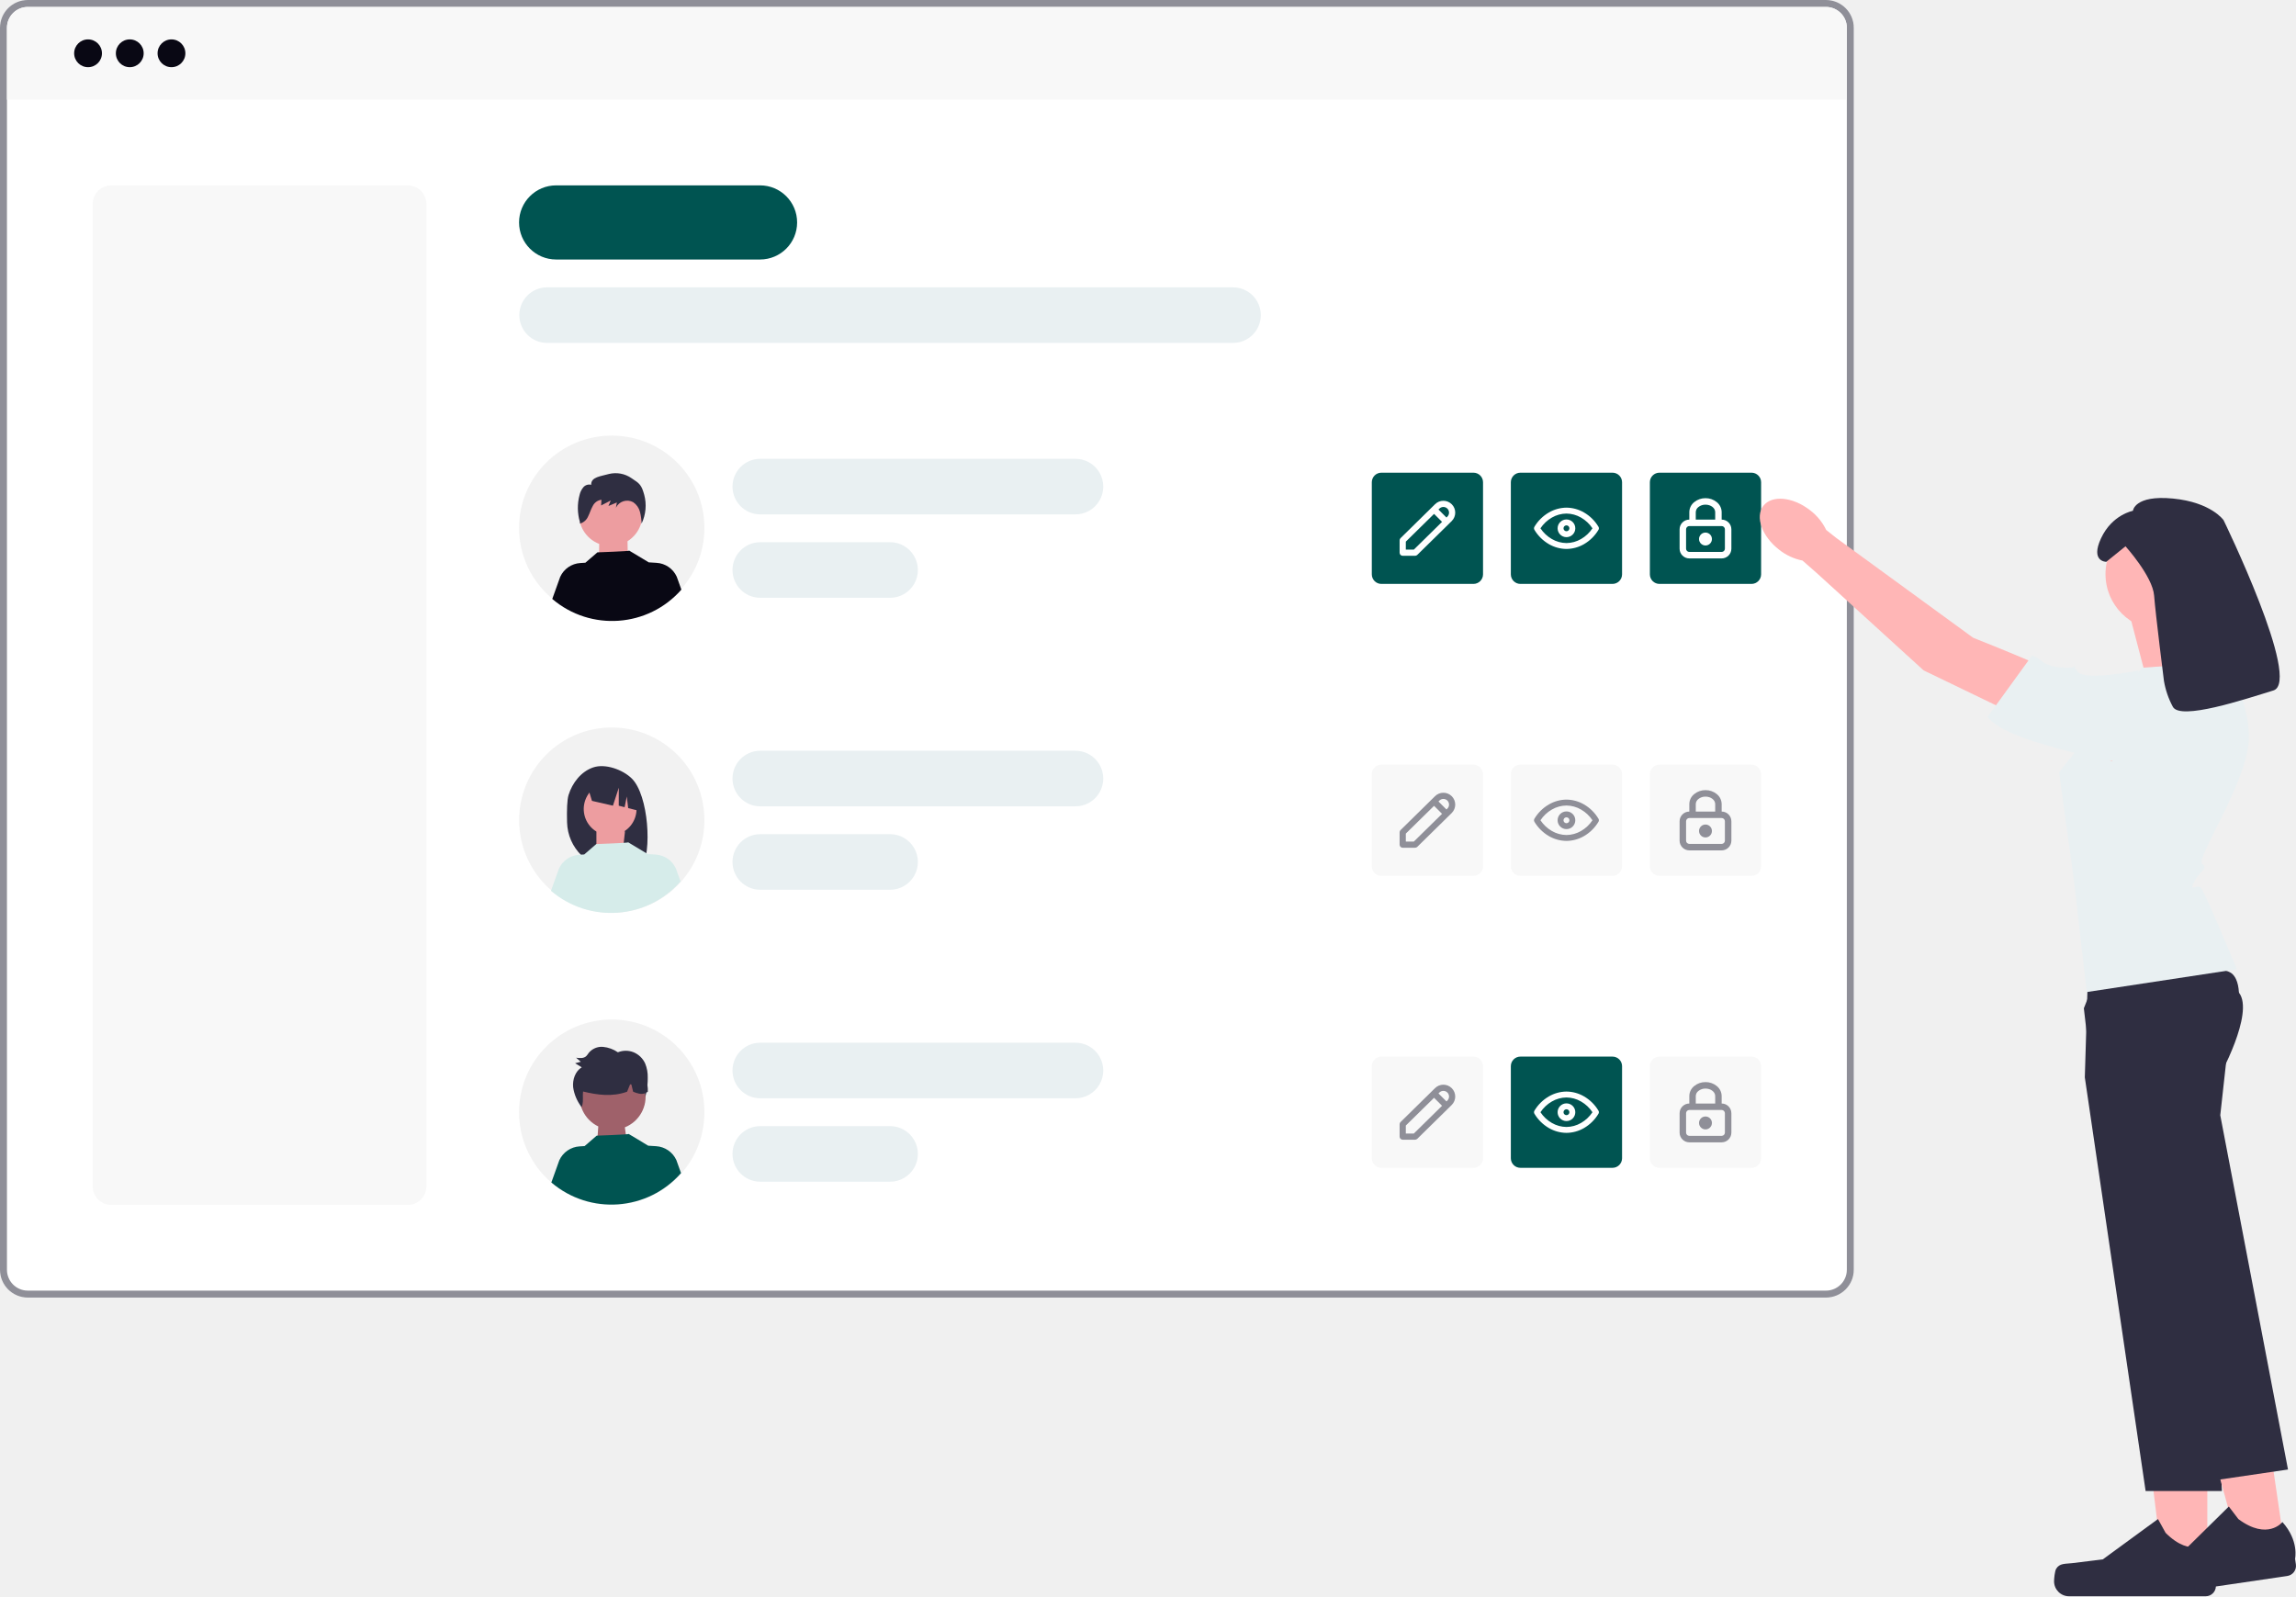
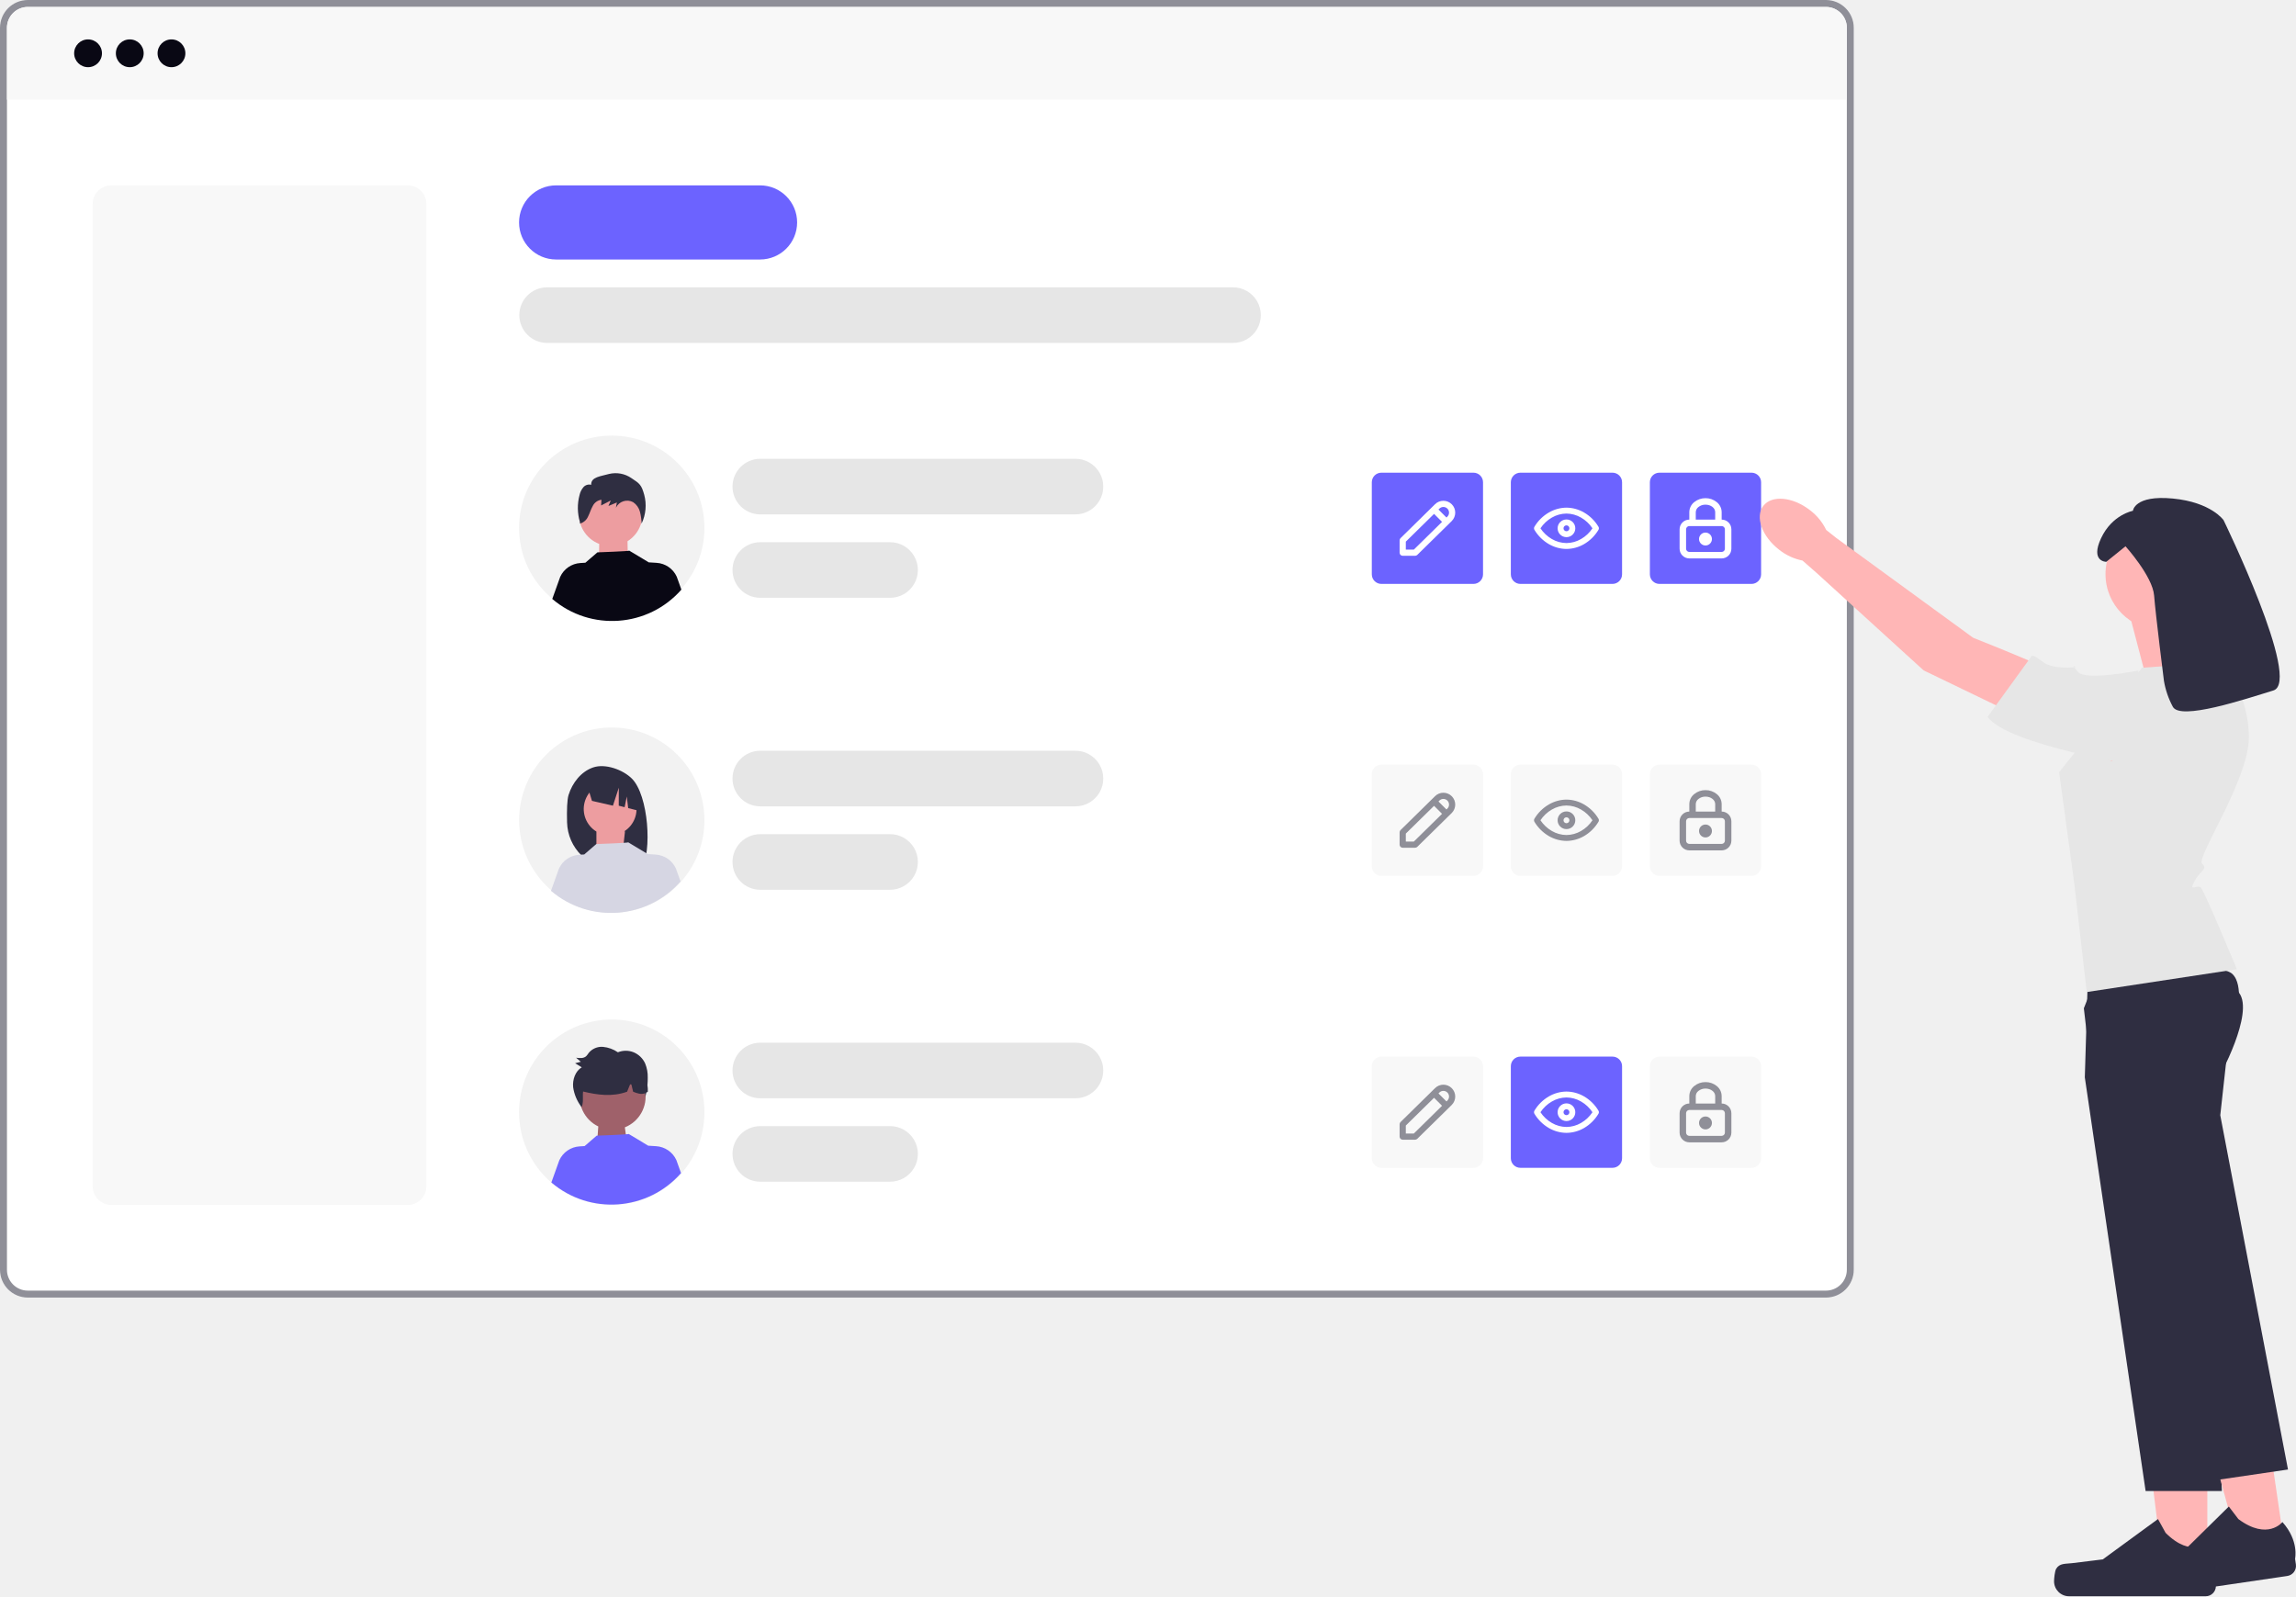
<svg xmlns="http://www.w3.org/2000/svg" width="960" height="667.466" viewBox="0 0 960 667.466" role="img" artist="Katerina Limpitsouni" source="https://undraw.co/">
  <g transform="translate(-451 -115)">
    <path d="M11.627,0H763.478A11.627,11.627,0,0,1,775.1,11.627v519.32a11.627,11.627,0,0,1-11.627,11.627H11.627A11.627,11.627,0,0,1,0,530.947V11.627A11.627,11.627,0,0,1,11.627,0Z" transform="translate(451 115)" fill="#fff" />
    <path d="M11.627,2.907a8.73,8.73,0,0,0-8.72,8.72v519.32a8.73,8.73,0,0,0,8.72,8.72H763.478a8.73,8.73,0,0,0,8.72-8.72V11.627a8.73,8.73,0,0,0-8.72-8.72H11.627m0-2.907H763.478A11.627,11.627,0,0,1,775.1,11.627v519.32a11.627,11.627,0,0,1-11.627,11.627H11.627A11.627,11.627,0,0,1,0,530.947V11.627A11.626,11.626,0,0,1,11.627,0Z" transform="translate(451 115)" fill="#8f8f98" />
    <path d="M8.72,0H760.571a8.72,8.72,0,0,1,8.72,8.72V38.755H0V8.72A8.72,8.72,0,0,1,8.72,0Z" transform="translate(453.907 117.907)" fill="#f8f8f8" opacity="0.998" />
    <path d="M5.813,0A5.813,5.813,0,1,1,0,5.813,5.813,5.813,0,0,1,5.813,0Z" transform="translate(482.004 131.471)" fill="#090814" />
    <path d="M5.813,0A5.813,5.813,0,1,1,0,5.813,5.813,5.813,0,0,1,5.813,0Z" transform="translate(499.444 131.471)" fill="#090814" />
    <path d="M5.813,0A5.813,5.813,0,1,1,0,5.813,5.813,5.813,0,0,1,5.813,0Z" transform="translate(516.884 131.471)" fill="#090814" />
    <path d="M7.751,0H131.768a7.751,7.751,0,0,1,7.751,7.751V418.557a7.751,7.751,0,0,1-7.751,7.751H7.751A7.751,7.751,0,0,1,0,418.557V7.751A7.751,7.751,0,0,1,7.751,0Z" transform="translate(489.755 192.51)" fill="#f8f8f8" />
-     <path d="M15.5,0h85.262a15.5,15.5,0,0,1,0,31H15.5a15.5,15.5,0,0,1,0-31Z" transform="translate(668.029 192.51)" fill="#005451" />
-     <path d="M11.627,0H298.415a11.627,11.627,0,1,1,0,23.253H11.627A11.627,11.627,0,0,1,11.627,0Z" transform="translate(668.029 235.141)" fill="#e9f0f2" />
+     <path d="M15.5,0h85.262a15.5,15.5,0,0,1,0,31H15.5a15.5,15.5,0,0,1,0-31Z" transform="translate(668.029 192.51)" fill="#6c63ff" />
+     <path d="M11.627,0H298.415a11.627,11.627,0,1,1,0,23.253H11.627A11.627,11.627,0,0,1,11.627,0Z" transform="translate(668.029 235.141)" fill="#e6e6e6" />
    <g transform="translate(668.029 419.229)">
      <path d="M290.629,106.763a38.742,38.742,0,1,1-11.3-27.432A38.658,38.658,0,0,1,290.629,106.763Z" transform="translate(-213.119 -67.968)" fill="#f2f2f2" />
      <path d="M272.015,121.263c1.6-5.1,5.242-9.783,10.278-11.509s12.41.9,16.2,4.676c6.925,6.9,8.615,30.612,3.857,38.106-.946-.05-4.212-.087-5.17-.123l-1.355-4.516v4.472q-2.289-.071-4.614-.1a20.08,20.08,0,0,1-19.824-19.584C271.26,127.717,271.384,123.274,272.015,121.263Z" transform="translate(-251.317 -93.085)" fill="#2f2e41" />
      <path d="M5.289,28.88V20.465a11.037,11.037,0,1,1,11.641-.1l.311.018-.946,8.5Z" transform="translate(27.052 23.016)" fill="#ed9da0" />
      <path d="M296.311,121.061l12.707-6.361h0a15.972,15.972,0,0,1,9.355,13.233l.317,3.794-5.321-1.354-.583-4.854-.9,4.475-2.456-.625.023-7.532-2.457,7.526-8.771-2.015Z" transform="translate(-267.747 -96.7)" fill="#2f2e41" />
-       <path d="M305.543,224.923a38.711,38.711,0,0,1-54.178,3.916l3.322-9.268a9.967,9.967,0,0,1,8.466-5.813l2.113-.13,5.039-4.346s13.576-.485,13.375-.717l8.224,4.946-.007-.034,3.233.2a9.963,9.963,0,0,1,8.466,5.813Z" transform="translate(-238.02 -160.57)" fill="#d6ecea" />
+       <path d="M305.543,224.923a38.711,38.711,0,0,1-54.178,3.916l3.322-9.268a9.967,9.967,0,0,1,8.466-5.813l2.113-.13,5.039-4.346s13.576-.485,13.375-.717l8.224,4.946-.007-.034,3.233.2a9.963,9.963,0,0,1,8.466,5.813Z" transform="translate(-238.02 -160.57)" fill="#d6d6e3" />
    </g>
    <g transform="translate(668.029 297.15)">
      <ellipse cx="38.755" cy="38.585" rx="38.755" ry="38.585" fill="#f2f2f2" />
      <path d="M8.466,25.653a13.274,13.274,0,1,1,11.827-1.125l.161,8.671-12.143.163Z" transform="translate(25.055 19.641)" fill="#ed9da0" />
      <path d="M855.094,486.224a38.571,38.571,0,0,1-53.984,3.9l3.31-9.235a9.931,9.931,0,0,1,8.435-5.792l2.105-.129,5.02-4.33s13.527-.483,13.326-.714l8.194,4.929-.007-.034,3.221.2a9.926,9.926,0,0,1,8.435,5.792Z" transform="translate(-787.222 -421.824)" fill="#090814" />
      <path d="M861.838,381.742c-1.122-4.014-1.813-4.622-5.309-6.89a11.655,11.655,0,0,0-9.421-1.75c-3.157.943-7.626,1.181-7.42,4.528a3.239,3.239,0,0,0-3.269,1.009,7.494,7.494,0,0,0-1.6,3.249,20.642,20.642,0,0,0,.194,11.431l-.063.533a5.176,5.176,0,0,0,3.435-2.983c.727-1.407,1.144-2.97,1.932-4.343a4.711,4.711,0,0,1,3.654-2.641l-.137,2.384,4.025-2.074-.958,2.29,3.514-1.469-.393,2.2a5.23,5.23,0,0,1,7.2-2.328,6.953,6.953,0,0,1,2.842,4,20.987,20.987,0,0,1,.679,4.989,17.446,17.446,0,0,0,1.1-12.135Z" transform="translate(-809.524 -357.062)" fill="#2f2e41" />
    </g>
    <g transform="translate(668.029 541.307)">
      <circle cx="38.755" cy="38.755" r="38.755" transform="translate(0 0)" fill="#f2f2f2" />
      <path d="M7.211,34.8l.611-8.531a13.806,13.806,0,1,1,11.109.376L20.072,34.8Z" transform="translate(25.304 18.438)" fill="#9f616a" />
-       <path d="M305.586,484.936a38.742,38.742,0,0,1-54.221,3.919l3.324-9.275a9.974,9.974,0,0,1,8.472-5.818l2.115-.13,5.043-4.349s13.587-.485,13.385-.718l8.23,4.95-.007-.034,3.235.2a9.97,9.97,0,0,1,8.473,5.818Z" transform="translate(-237.862 -420.716)" fill="#005451" />
+       <path d="M305.586,484.936a38.742,38.742,0,0,1-54.221,3.919l3.324-9.275a9.974,9.974,0,0,1,8.472-5.818l2.115-.13,5.043-4.349s13.587-.485,13.385-.718l8.23,4.95-.007-.034,3.235.2a9.97,9.97,0,0,1,8.473,5.818Z" transform="translate(-237.862 -420.716)" fill="#6c63ff" />
      <path d="M309,367.2a30.541,30.541,0,0,0,.133-3.1,14.6,14.6,0,0,0-1.1-5.977,9.184,9.184,0,0,0-4.805-4.642,8.768,8.768,0,0,0-6.574.006,13.241,13.241,0,0,0-6.244-2.273,6.983,6.983,0,0,0-5.953,2.526,9.722,9.722,0,0,1-1.04,1.351c-1.1,1.022-2.779.874-4.245.665l1.973,1.691-2.388.623,2.786,1.691c-2.7,1.619-3.922,5.151-3.6,8.36a17.681,17.681,0,0,0,3.526,8.284c.7-1.476.549-3.242.537-4.9a11.1,11.1,0,0,1,.1-1.612c5.925,1.42,12.116,2.332,18.394.076l1.26-3.085.53.054.73,3.032c1.655.676,3.313,1.267,4.972.646.081.468.129.946.167,1.406.142-.55.267-1.1.377-1.659a4.914,4.914,0,0,0,.628-.4A13.5,13.5,0,0,0,309,367.2Z" transform="translate(-255.327 -339.786)" fill="#2f2e41" />
    </g>
-     <path d="M11.627,0H143.394a11.627,11.627,0,1,1,0,23.253H11.627A11.627,11.627,0,0,1,11.627,0Z" transform="translate(757.166 306.838)" fill="#e9f0f2" />
-     <path d="M11.627,0H65.884a11.627,11.627,0,1,1,0,23.253H11.627A11.627,11.627,0,0,1,11.627,0Z" transform="translate(757.166 341.718)" fill="#e9f0f2" />
-     <path d="M11.627,0H143.394a11.627,11.627,0,1,1,0,23.253H11.627A11.627,11.627,0,0,1,11.627,0Z" transform="translate(757.166 428.917)" fill="#e9f0f2" />
-     <path d="M11.627,0H65.884a11.627,11.627,0,1,1,0,23.253H11.627A11.627,11.627,0,0,1,11.627,0Z" transform="translate(757.166 463.797)" fill="#e9f0f2" />
-     <path d="M11.627,0H143.394a11.627,11.627,0,1,1,0,23.253H11.627A11.627,11.627,0,0,1,11.627,0Z" transform="translate(757.166 550.996)" fill="#e9f0f2" />
-     <path d="M11.627,0H65.884a11.627,11.627,0,1,1,0,23.253H11.627A11.627,11.627,0,0,1,11.627,0Z" transform="translate(757.166 585.876)" fill="#e9f0f2" />
+     <path d="M11.627,0H143.394a11.627,11.627,0,1,1,0,23.253H11.627A11.627,11.627,0,0,1,11.627,0Z" transform="translate(757.166 306.838)" fill="#e6e6e6" />
+     <path d="M11.627,0H65.884a11.627,11.627,0,1,1,0,23.253H11.627A11.627,11.627,0,0,1,11.627,0Z" transform="translate(757.166 341.718)" fill="#e6e6e6" />
+     <path d="M11.627,0H143.394a11.627,11.627,0,1,1,0,23.253H11.627A11.627,11.627,0,0,1,11.627,0Z" transform="translate(757.166 428.917)" fill="#e6e6e6" />
+     <path d="M11.627,0H65.884a11.627,11.627,0,1,1,0,23.253H11.627A11.627,11.627,0,0,1,11.627,0Z" transform="translate(757.166 463.797)" fill="#e6e6e6" />
+     <path d="M11.627,0H143.394a11.627,11.627,0,1,1,0,23.253H11.627A11.627,11.627,0,0,1,11.627,0Z" transform="translate(757.166 550.996)" fill="#e6e6e6" />
+     <path d="M11.627,0H65.884a11.627,11.627,0,1,1,0,23.253H11.627A11.627,11.627,0,0,1,11.627,0Z" transform="translate(757.166 585.876)" fill="#e6e6e6" />
    <g transform="translate(1024.577 312.652)">
-       <rect width="46.506" height="46.506" rx="4" transform="translate(0 0)" fill="#005451" />
+       <rect width="46.506" height="46.506" rx="4" transform="translate(0 0)" fill="#6c63ff" />
      <path d="M1.294,23A1.286,1.286,0,0,1,0,21.718V16.543a1.313,1.313,0,0,1,.388-.927L14.8,1.446a4.954,4.954,0,0,1,7,7.014.008.008,0,0,0-.008.008L20.61,9.629a.986.986,0,0,1-.1.117,1.178,1.178,0,0,1-.138.121L7.374,22.636A1.294,1.294,0,0,1,6.466,23Zm1.3-5.922v3.337H5.944l11.8-11.6L14.405,5.473ZM19.592,7l.384-.379a2.365,2.365,0,0,0-3.347-3.343s-.008,0-.008.012l-.373.367Z" transform="translate(11.627 11.751)" fill="#fff" />
    </g>
    <g transform="translate(1082.71 312.652)">
-       <rect width="46.506" height="46.506" rx="4" transform="translate(0 0)" fill="#005451" />
+       <rect width="46.506" height="46.506" rx="4" transform="translate(0 0)" fill="#6c63ff" />
      <path d="M6.233,15.263A16.968,16.968,0,0,1,.17,9.269,1.268,1.268,0,0,1,.17,8,16.915,16.915,0,0,1,6.233,2.015,14.872,14.872,0,0,1,13.566,0,14.865,14.865,0,0,1,20.9,2.015,16.854,16.854,0,0,1,26.955,8a1.232,1.232,0,0,1,0,1.269A16.907,16.907,0,0,1,20.9,15.263a14.855,14.855,0,0,1-7.331,2.007A14.862,14.862,0,0,1,6.233,15.263ZM7.455,4.16A14.257,14.257,0,0,0,2.692,8.639a14.276,14.276,0,0,0,4.763,4.479,12.382,12.382,0,0,0,6.111,1.688,12.375,12.375,0,0,0,6.109-1.688A14.318,14.318,0,0,0,24.44,8.639,14.3,14.3,0,0,0,19.675,4.16a12.378,12.378,0,0,0-6.109-1.69A12.385,12.385,0,0,0,7.455,4.16ZM9.866,8.639a3.7,3.7,0,1,1,3.7,3.7A3.706,3.706,0,0,1,9.866,8.639Zm2.464,0A1.235,1.235,0,1,0,13.566,7.4,1.238,1.238,0,0,0,12.33,8.639Z" transform="translate(9.688 14.618)" fill="#fff" />
    </g>
    <g transform="translate(1140.843 312.652)">
-       <rect width="46.506" height="46.506" rx="4" transform="translate(0 0)" fill="#005451" />
+       <rect width="46.506" height="46.506" rx="4" transform="translate(0 0)" fill="#6c63ff" />
      <path d="M4.064,25.191A4.071,4.071,0,0,1,0,21.129v-8.11A4.068,4.068,0,0,1,4.064,8.96V5.832a5.407,5.407,0,0,1,2.074-4.2A7.322,7.322,0,0,1,10.828,0a7.324,7.324,0,0,1,4.683,1.628,5.407,5.407,0,0,1,2.074,4.2V8.96a4.068,4.068,0,0,1,4.064,4.06v8.11a4.071,4.071,0,0,1-4.064,4.062ZM2.707,13.019v8.11a1.353,1.353,0,0,0,1.357,1.351H17.585a1.352,1.352,0,0,0,1.353-1.351v-8.11a1.351,1.351,0,0,0-1.353-1.355H4.064A1.352,1.352,0,0,0,2.707,13.019ZM14.882,8.96V5.832c0-1.726-1.818-3.122-4.054-3.122a4.643,4.643,0,0,0-2.966,1,2.78,2.78,0,0,0-1.1,2.122V8.96ZM8.12,17.073a2.7,2.7,0,1,1,2.708,2.71A2.705,2.705,0,0,1,8.12,17.073Z" transform="translate(12.429 10.658)" fill="#fff" />
    </g>
    <g transform="translate(1186.545 318.465)">
      <path d="M157.92,57.326l8.036,30.636,30.636-6.027s-12.054-22.1-9.04-32.143L157.92,57.326Z" transform="translate(-2.879 -3.169)" fill="#ffb6b6" />
      <g transform="translate(123.294 381.781)">
        <path d="M191.7,468.171l-18.449,0-8.776-71.16,27.229,0Z" transform="translate(-127.615 -397.009)" fill="#ffb6b6" />
        <path d="M160.935,469.549h0c-.574.967-.877,4.09-.877,5.215h0a6.262,6.262,0,0,0,6.262,6.262h57.134a4.272,4.272,0,0,0,4.272-4.272v-2.379s2.826-7.149-2.993-15.961c0,0-7.232,6.9-18.039-3.907l-3.187-5.773-23.068,16.871-12.786,1.574c-2.8.344-5.278-.053-6.716,2.37Z" transform="translate(-160.057 -398.805)" fill="#2f2e41" />
      </g>
      <path d="M149.044,255.9l25.422,172.992h31.895l-4.241-98.748-2.232-51.922,6.473-24.715a110.382,110.382,0,0,0,5.438-12.153c2.8-7.515,5.016-16.524,1.73-20.8-1.209-1.575-4.353-2.741-8.625-3.609a89.267,89.267,0,0,0-8.929-1.271c-18.862-1.866-45.691-.7-45.691-.7l-.682,22.507-.378,12.568-.18,5.847Z" transform="translate(-12.89 -8.893)" fill="#2f2e41" />
      <g transform="translate(157.005 374.079)">
        <path d="M168.1,459.434l-18.253,2.682-19.034-69.127,26.939-3.959Z" transform="translate(-105.225 -389.03)" fill="#ffb6b6" />
        <path d="M126.347,470.1h0c-.428,1.041-.273,4.174-.11,5.287h0a6.262,6.262,0,0,0,7.106,5.284l56.526-8.311a4.272,4.272,0,0,0,3.6-4.848l-.346-2.353s1.756-7.484-5.282-15.356c0,0-6.152,7.878-18.415-1.242l-3.993-5.248L145.069,463.36l-12.421,3.417c-2.718.747-5.229.715-6.3,3.322Z" transform="translate(-126.07 -390.915)" fill="#2f2e41" />
      </g>
      <path d="M129.534,226.892l3.487,30.028L152.036,320.2l31.3,104.178,31.552-4.637L186.573,271.615l2.8-25.4s.913-2.525,1.96-6.221c2.078-7.312,4.683-19.221,1.817-25.295a7.1,7.1,0,0,0-1.474-2.122c-1.128-1.093-3.419-1.758-6.49-2.11-12.834-1.45-39.264,2.7-51.025,4.735l-4.63,11.69Z" transform="translate(6.219 -8.739)" fill="#2f2e41" />
-       <path d="M181.127,79.879l-34.654,43.694,6.221,45.555,5.331,46.353,62.779-9.542s-13.56-32.645-15.067-34.152-5.291,2.215-2.646-2.659,5.659-4.874,3.148-7.385,19.587-35.156,19.587-52.734-10.547-31.641-10.547-31.641Z" transform="translate(-21.065 -4.127)" fill="#e9f0f2" />
+       <path d="M181.127,79.879l-34.654,43.694,6.221,45.555,5.331,46.353,62.779-9.542s-13.56-32.645-15.067-34.152-5.291,2.215-2.646-2.659,5.659-4.874,3.148-7.385,19.587-35.156,19.587-52.734-10.547-31.641-10.547-31.641Z" transform="translate(-21.065 -4.127)" fill="#e6e6e6" />
      <ellipse cx="23.345" cy="23.345" rx="23.345" ry="23.345" transform="translate(144.803 13.253)" fill="#ffb6b6" />
      <path d="M161.013,82.871s-3.493-27.64-4.112-35.678S144.937,26.6,144.937,26.6L136.9,33.1s-6.8,0-2.164-9.893,13.294-11.439,13.294-11.439.618-6.682,16.694-5.136,21.217,9.042,21.217,9.042S218.824,83.18,206.767,86.89s-38.953,12.675-42.045,6.8a35.15,35.15,0,0,1-3.71-10.82Z" transform="translate(8.227 -1.639)" fill="#2f2e41" />
      <path d="M111.894,1.665c4.456,3.7,3.354,12.377-2.462,19.38a22.783,22.783,0,0,1-8.546,6.536l-3.4,3.985L53.684,87.41S29.629,142.8,22.441,148.821s-15.729,2.99-15.729,2.99L0,143.647l40.755-77.4,42.014-43,5.67-6.011a22.78,22.78,0,0,1,4.857-9.6c5.816-7,14.142-9.679,18.6-5.978Z" transform="matrix(-0.035, -0.999, 0.999, -0.035, 4.001, 119.885)" fill="#ffb6b6" />
-       <path d="M0,63.856S10.724,8.2,22.928,0L47.246,18.962s2.128.091-1.833,4.565-2.947,14.081-2.947,14.081,1.782-2.306-2.1.9S40.1,63.719,40.1,63.719L0,63.856Z" transform="matrix(-0.035, -0.999, 0.999, -0.035, 96.284, 119.207)" fill="#e9f0f2" />
+       <path d="M0,63.856S10.724,8.2,22.928,0L47.246,18.962s2.128.091-1.833,4.565-2.947,14.081-2.947,14.081,1.782-2.306-2.1.9S40.1,63.719,40.1,63.719L0,63.856Z" transform="matrix(-0.035, -0.999, 0.999, -0.035, 96.284, 119.207)" fill="#e6e6e6" />
    </g>
    <g transform="translate(1024.577 434.731)">
      <rect width="46.506" height="46.506" rx="4" transform="translate(0 0)" fill="#f8f8f8" />
      <path d="M1.294,23A1.286,1.286,0,0,1,0,21.718V16.543a1.313,1.313,0,0,1,.388-.927L14.8,1.446a4.954,4.954,0,0,1,7,7.014.008.008,0,0,0-.008.008L20.61,9.629a.986.986,0,0,1-.1.117,1.178,1.178,0,0,1-.138.121L7.374,22.636A1.294,1.294,0,0,1,6.466,23Zm1.3-5.922v3.337H5.944l11.8-11.6L14.405,5.473ZM19.592,7l.384-.379a2.365,2.365,0,0,0-3.347-3.343s-.008,0-.008.012l-.373.367Z" transform="translate(11.627 11.751)" fill="#8f8f98" />
    </g>
    <g transform="translate(1082.71 434.731)">
      <rect width="46.506" height="46.506" rx="4" transform="translate(0 0)" fill="#f8f8f8" />
      <path d="M6.233,15.263A16.968,16.968,0,0,1,.17,9.269,1.268,1.268,0,0,1,.17,8,16.915,16.915,0,0,1,6.233,2.015,14.872,14.872,0,0,1,13.566,0,14.865,14.865,0,0,1,20.9,2.015,16.854,16.854,0,0,1,26.955,8a1.232,1.232,0,0,1,0,1.269A16.907,16.907,0,0,1,20.9,15.263a14.855,14.855,0,0,1-7.331,2.007A14.862,14.862,0,0,1,6.233,15.263ZM7.455,4.16A14.257,14.257,0,0,0,2.692,8.639a14.276,14.276,0,0,0,4.763,4.479,12.382,12.382,0,0,0,6.111,1.688,12.375,12.375,0,0,0,6.109-1.688A14.318,14.318,0,0,0,24.44,8.639,14.3,14.3,0,0,0,19.675,4.16a12.378,12.378,0,0,0-6.109-1.69A12.385,12.385,0,0,0,7.455,4.16ZM9.866,8.639a3.7,3.7,0,1,1,3.7,3.7A3.706,3.706,0,0,1,9.866,8.639Zm2.464,0A1.235,1.235,0,1,0,13.566,7.4,1.238,1.238,0,0,0,12.33,8.639Z" transform="translate(9.688 14.618)" fill="#8f8f98" />
    </g>
    <g transform="translate(1140.843 434.731)">
      <rect width="46.506" height="46.506" rx="4" transform="translate(0)" fill="#f8f8f8" />
      <path d="M4.064,25.191A4.071,4.071,0,0,1,0,21.129v-8.11A4.068,4.068,0,0,1,4.064,8.96V5.832a5.407,5.407,0,0,1,2.074-4.2A7.322,7.322,0,0,1,10.828,0a7.324,7.324,0,0,1,4.683,1.628,5.407,5.407,0,0,1,2.074,4.2V8.96a4.068,4.068,0,0,1,4.064,4.06v8.11a4.071,4.071,0,0,1-4.064,4.062ZM2.707,13.019v8.11a1.353,1.353,0,0,0,1.357,1.351H17.585a1.352,1.352,0,0,0,1.353-1.351v-8.11a1.351,1.351,0,0,0-1.353-1.355H4.064A1.352,1.352,0,0,0,2.707,13.019ZM14.882,8.96V5.832c0-1.726-1.818-3.122-4.054-3.122a4.643,4.643,0,0,0-2.966,1,2.78,2.78,0,0,0-1.1,2.122V8.96ZM8.12,17.073a2.7,2.7,0,1,1,2.708,2.71A2.705,2.705,0,0,1,8.12,17.073Z" transform="translate(12.429 10.658)" fill="#8f8f98" />
    </g>
    <g transform="translate(1024.577 556.81)">
      <rect width="46.506" height="46.506" rx="4" transform="translate(0 0)" fill="#f8f8f8" />
      <path d="M1.294,23A1.286,1.286,0,0,1,0,21.718V16.543a1.313,1.313,0,0,1,.388-.927L14.8,1.446a4.954,4.954,0,0,1,7,7.014.008.008,0,0,0-.008.008L20.61,9.629a.986.986,0,0,1-.1.117,1.178,1.178,0,0,1-.138.121L7.374,22.636A1.294,1.294,0,0,1,6.466,23Zm1.3-5.922v3.337H5.944l11.8-11.6L14.405,5.473ZM19.592,7l.384-.379a2.365,2.365,0,0,0-3.347-3.343s-.008,0-.008.012l-.373.367Z" transform="translate(11.627 11.751)" fill="#8f8f98" />
    </g>
    <g transform="translate(1082.71 556.81)">
-       <rect width="46.506" height="46.506" rx="4" transform="translate(0 0)" fill="#005451" />
+       <rect width="46.506" height="46.506" rx="4" transform="translate(0 0)" fill="#6c63ff" />
      <path d="M6.233,15.263A16.968,16.968,0,0,1,.17,9.269,1.268,1.268,0,0,1,.17,8,16.915,16.915,0,0,1,6.233,2.015,14.872,14.872,0,0,1,13.566,0,14.865,14.865,0,0,1,20.9,2.015,16.854,16.854,0,0,1,26.955,8a1.232,1.232,0,0,1,0,1.269A16.907,16.907,0,0,1,20.9,15.263a14.855,14.855,0,0,1-7.331,2.007A14.862,14.862,0,0,1,6.233,15.263ZM7.455,4.16A14.257,14.257,0,0,0,2.692,8.639a14.276,14.276,0,0,0,4.763,4.479,12.382,12.382,0,0,0,6.111,1.688,12.375,12.375,0,0,0,6.109-1.688A14.318,14.318,0,0,0,24.44,8.639,14.3,14.3,0,0,0,19.675,4.16a12.378,12.378,0,0,0-6.109-1.69A12.385,12.385,0,0,0,7.455,4.16ZM9.866,8.639a3.7,3.7,0,1,1,3.7,3.7A3.706,3.706,0,0,1,9.866,8.639Zm2.464,0A1.235,1.235,0,1,0,13.566,7.4,1.238,1.238,0,0,0,12.33,8.639Z" transform="translate(9.688 14.618)" fill="#fff" />
    </g>
    <g transform="translate(1140.843 556.81)">
      <rect width="46.506" height="46.506" rx="4" transform="translate(0 0)" fill="#f8f8f8" />
      <path d="M4.064,25.191A4.071,4.071,0,0,1,0,21.129v-8.11A4.068,4.068,0,0,1,4.064,8.96V5.832a5.407,5.407,0,0,1,2.074-4.2A7.322,7.322,0,0,1,10.828,0a7.324,7.324,0,0,1,4.683,1.628,5.407,5.407,0,0,1,2.074,4.2V8.96a4.068,4.068,0,0,1,4.064,4.06v8.11a4.071,4.071,0,0,1-4.064,4.062ZM2.707,13.019v8.11a1.353,1.353,0,0,0,1.357,1.351H17.585a1.352,1.352,0,0,0,1.353-1.351v-8.11a1.351,1.351,0,0,0-1.353-1.355H4.064A1.352,1.352,0,0,0,2.707,13.019ZM14.882,8.96V5.832c0-1.726-1.818-3.122-4.054-3.122a4.643,4.643,0,0,0-2.966,1,2.78,2.78,0,0,0-1.1,2.122V8.96ZM8.12,17.073a2.7,2.7,0,1,1,2.708,2.71A2.705,2.705,0,0,1,8.12,17.073Z" transform="translate(12.429 10.658)" fill="#8f8f98" />
    </g>
  </g>
</svg>
